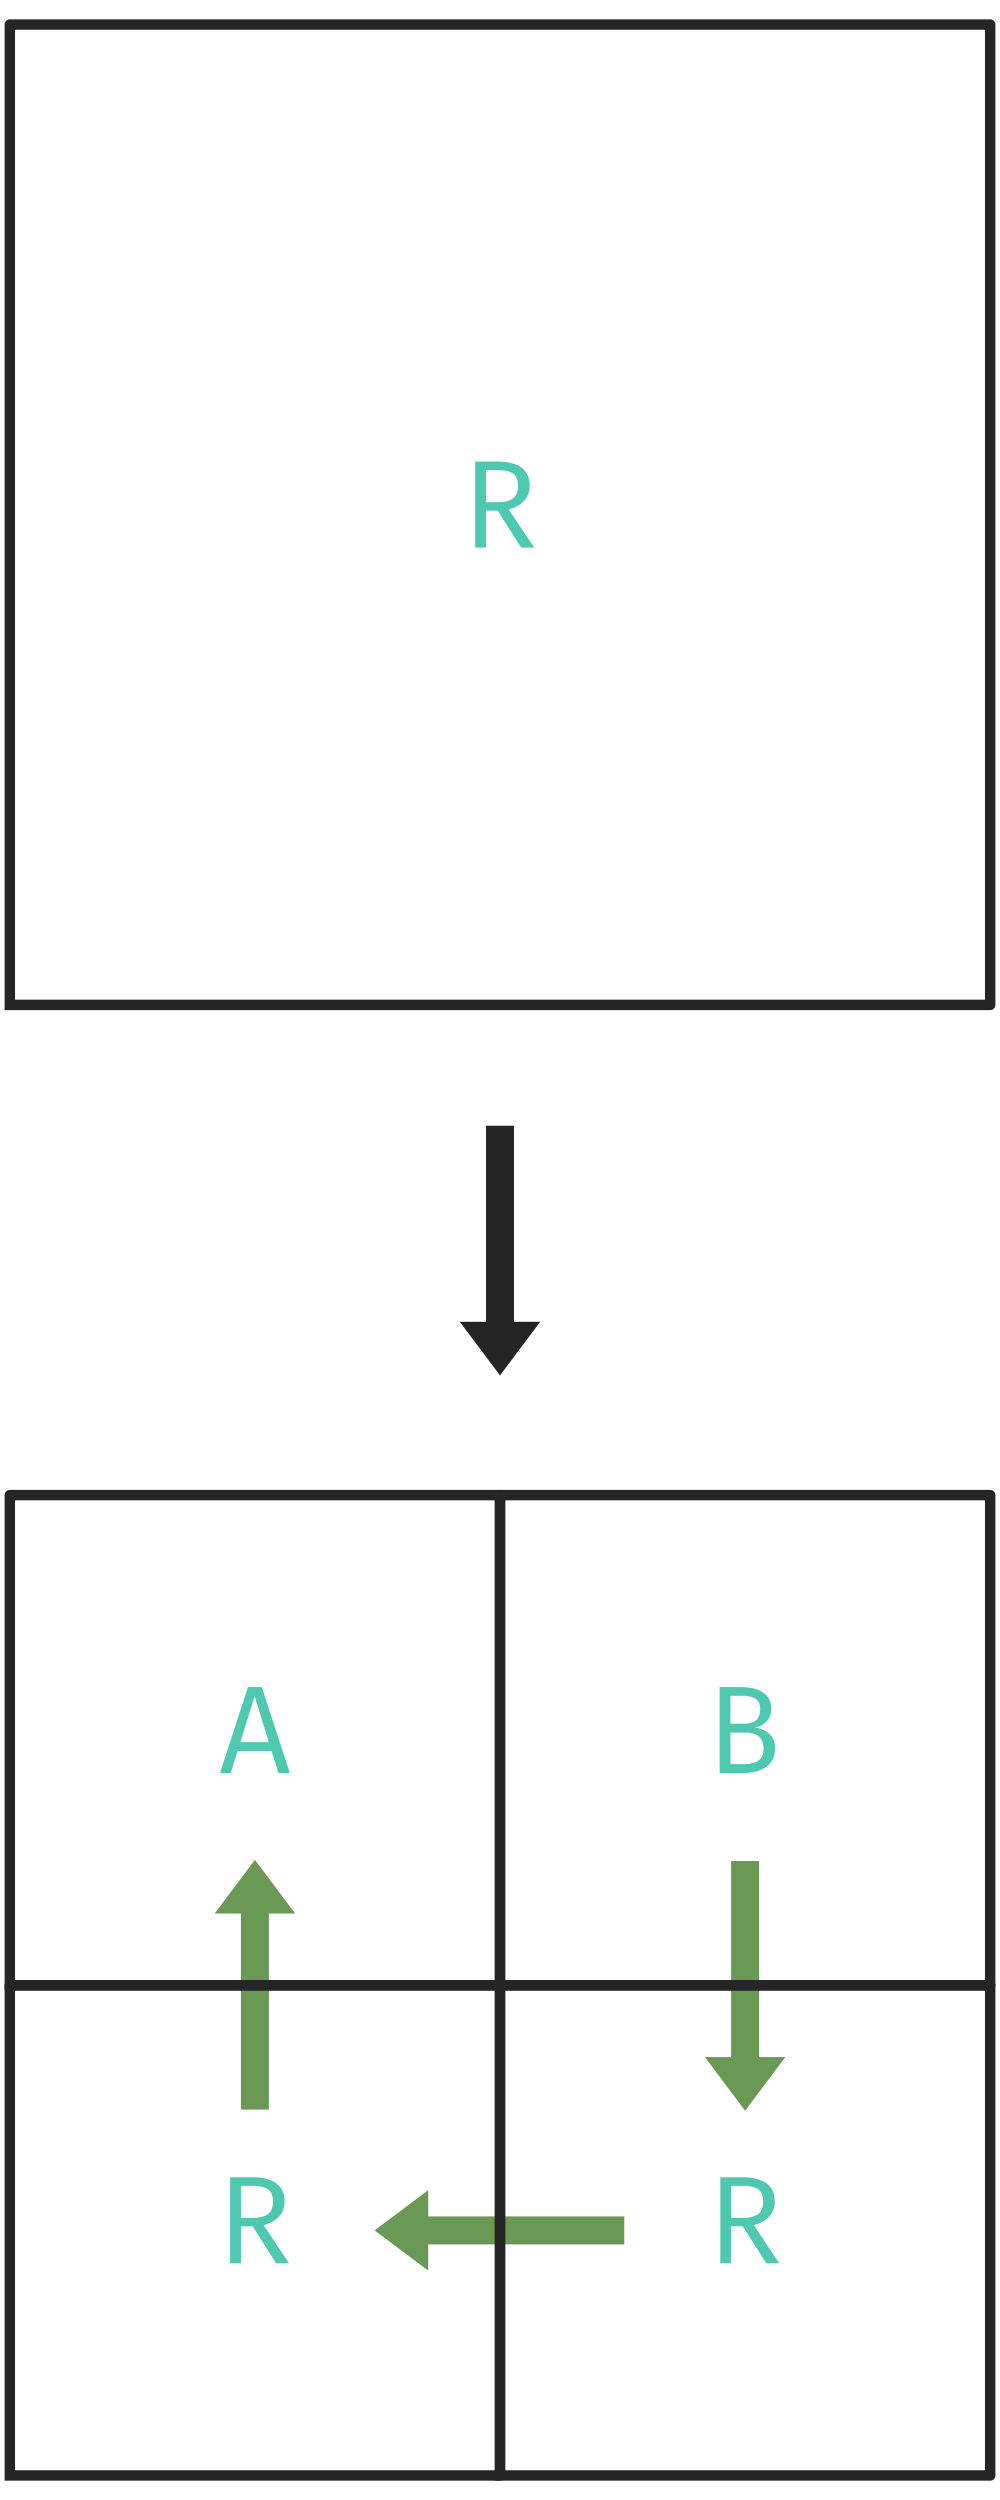
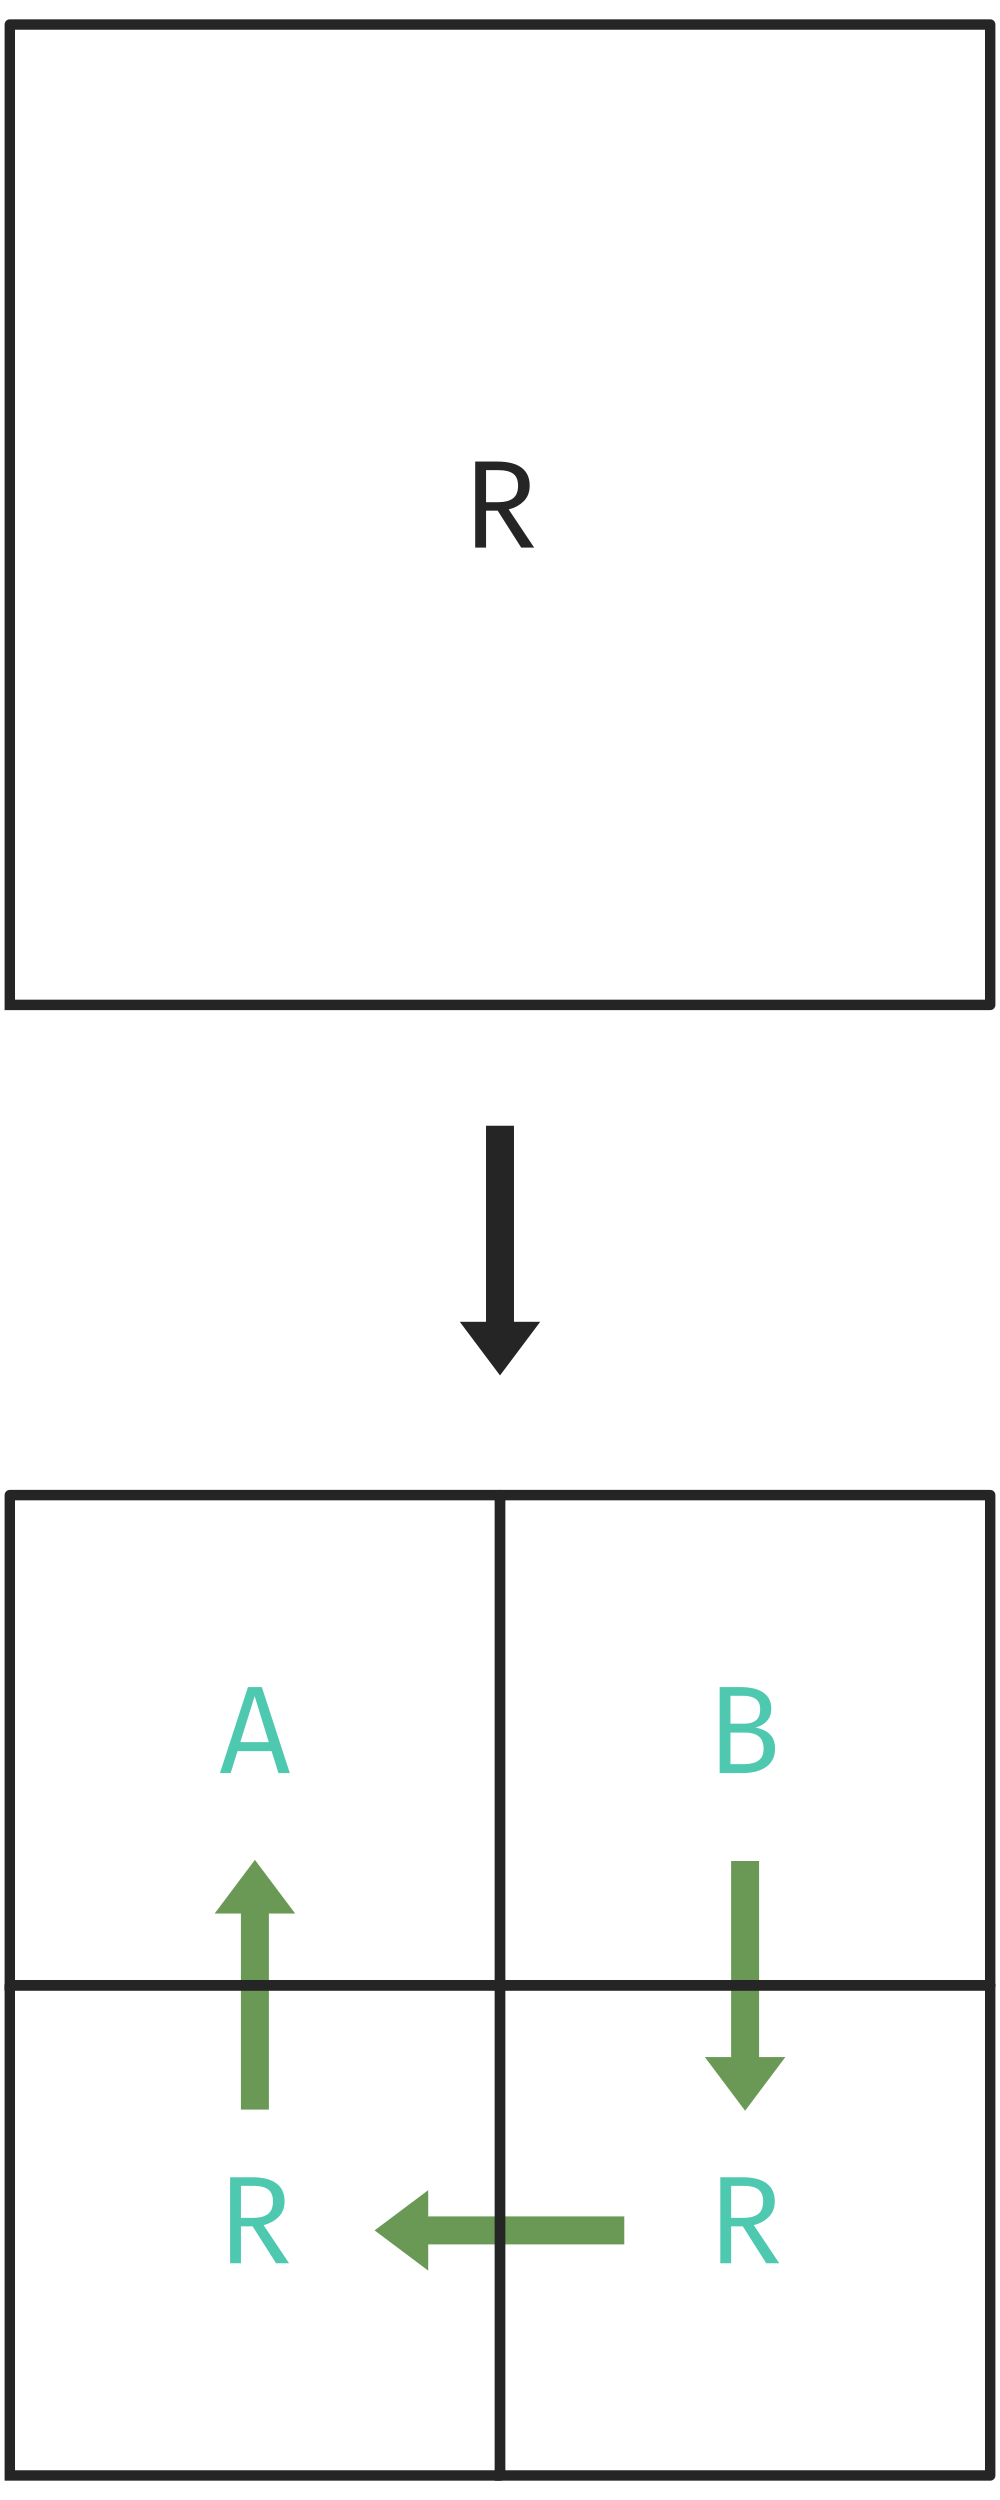
<svg xmlns="http://www.w3.org/2000/svg" xmlns:xlink="http://www.w3.org/1999/xlink" width="288pt" height="720pt" viewBox="0 0 288 720" version="1.1">
  <defs>
    <style type="text/css">*{stroke-linejoin: round; stroke-linecap: butt}</style>
  </defs>
  <g id="figure_1">
    <g id="patch_1">
      <path d="M 0 720  L 288 720  L 288 0  L 0 0  L 0 720  z " style="fill: none" />
    </g>
    <g id="axes_1">
      <g id="patch_2">
-         <path d="M 144 395.294  L 133.412 381.176  L 140.471 381.176  L 140.471 324.706  L 147.529 324.706  L 147.529 381.176  L 154.588 381.176  z " clip-path="url(#p51dcf36cd6)" style="fill: #252525; stroke: #252525; stroke-linejoin: miter" />
+         <path d="M 144 395.294  L 133.412 381.176  L 140.471 381.176  L 140.471 324.706  L 147.529 324.706  L 147.529 381.176  L 154.588 381.176  z " clip-path="url(#p1d34074422)" style="fill: #252525; stroke: #252525; stroke-linejoin: miter" />
      </g>
      <g id="patch_3">
-         <path d="M 214.588 607.059  L 204 592.941  L 211.059 592.941  L 211.059 536.471  L 218.118 536.471  L 218.118 592.941  L 225.176 592.941  z " clip-path="url(#p51dcf36cd6)" style="fill: #6a9955; stroke: #6a9955; stroke-linejoin: miter" />
+         <path d="M 214.588 607.059  L 204 592.941  L 211.059 592.941  L 211.059 536.471  L 218.118 536.471  L 218.118 592.941  L 225.176 592.941  z " clip-path="url(#p1d34074422)" style="fill: #6a9955; stroke: #6a9955; stroke-linejoin: miter" />
      </g>
      <g id="patch_4">
-         <path d="M 108.706 642.353  L 122.824 631.765  L 122.824 638.824  L 179.294 638.824  L 179.294 645.882  L 122.824 645.882  L 122.824 652.941  z " clip-path="url(#p51dcf36cd6)" style="fill: #6a9955; stroke: #6a9955; stroke-linejoin: miter" />
+         <path d="M 108.706 642.353  L 122.824 631.765  L 122.824 638.824  L 179.294 638.824  L 179.294 645.882  L 122.824 645.882  L 122.824 652.941  z " clip-path="url(#p1d34074422)" style="fill: #6a9955; stroke: #6a9955; stroke-linejoin: miter" />
      </g>
      <g id="patch_5">
-         <path d="M 73.412 536.471  L 84 550.588  L 76.941 550.588  L 76.941 607.059  L 69.882 607.059  L 69.882 550.588  L 62.824 550.588  z " clip-path="url(#p51dcf36cd6)" style="fill: #6a9955; stroke: #6a9955; stroke-linejoin: miter" />
+         <path d="M 73.412 536.471  L 84 550.588  L 76.941 550.588  L 76.941 607.059  L 69.882 607.059  L 69.882 550.588  L 62.824 550.588  z " clip-path="url(#p1d34074422)" style="fill: #6a9955; stroke: #6a9955; stroke-linejoin: miter" />
      </g>
      <g id="line2d_1">
-         <path d="M 2.824 289.412  L 285.176 289.412  L 285.176 7.059  L 2.824 7.059  L 2.824 289.412  " clip-path="url(#p51dcf36cd6)" style="fill: none; stroke: #252525; stroke-width: 3; stroke-linecap: square" />
+         <path d="M 2.824 289.412  L 285.176 289.412  L 285.176 7.059  L 2.824 7.059  L 2.824 289.412  " clip-path="url(#p1d34074422)" style="fill: none; stroke: #252525; stroke-width: 3; stroke-linecap: square" />
      </g>
      <g id="line2d_2">
-         <path d="M 2.824 712.941  L 144 712.941  L 144 571.765  L 2.824 571.765  L 2.824 712.941  " clip-path="url(#p51dcf36cd6)" style="fill: none; stroke: #252525; stroke-width: 3; stroke-linecap: square" />
+         <path d="M 2.824 712.941  L 144 712.941  L 144 571.765  L 2.824 571.765  L 2.824 712.941  " clip-path="url(#p1d34074422)" style="fill: none; stroke: #252525; stroke-width: 3; stroke-linecap: square" />
      </g>
      <g id="line2d_3">
-         <path d="M 144 712.941  L 285.176 712.941  L 285.176 571.765  L 144 571.765  L 144 712.941  " clip-path="url(#p51dcf36cd6)" style="fill: none; stroke: #252525; stroke-width: 3; stroke-linecap: square" />
+         <path d="M 144 712.941  L 285.176 712.941  L 285.176 571.765  L 144 571.765  L 144 712.941  " clip-path="url(#p1d34074422)" style="fill: none; stroke: #252525; stroke-width: 3; stroke-linecap: square" />
      </g>
      <g id="line2d_4">
-         <path d="M 144 571.765  L 285.176 571.765  L 285.176 430.588  L 144 430.588  L 144 571.765  " clip-path="url(#p51dcf36cd6)" style="fill: none; stroke: #252525; stroke-width: 3; stroke-linecap: square" />
+         <path d="M 144 571.765  L 285.176 571.765  L 285.176 430.588  L 144 430.588  L 144 571.765  " clip-path="url(#p1d34074422)" style="fill: none; stroke: #252525; stroke-width: 3; stroke-linecap: square" />
      </g>
      <g id="line2d_5">
-         <path d="M 2.824 571.765  L 144 571.765  L 144 430.588  L 2.824 430.588  L 2.824 571.765  " clip-path="url(#p51dcf36cd6)" style="fill: none; stroke: #252525; stroke-width: 3; stroke-linecap: square" />
+         <path d="M 2.824 571.765  L 144 571.765  L 144 430.588  L 2.824 430.588  L 2.824 571.765  " clip-path="url(#p1d34074422)" style="fill: none; stroke: #252525; stroke-width: 3; stroke-linecap: square" />
      </g>
      <g id="text_1">
-         <g style="fill: #4ec9b0" transform="translate(133.2 157.7106)scale(0.36 -0.36)">
+         <g style="fill: #252525" transform="translate(133.2 157.7106)scale(0.36 -0.36)">
          <defs>
            <path id="FiraCode-Regular-52" d="M 3440 3171  Q 3440 2675 3129 2369  Q 2819 2064 2365 1955  L 3670 0  L 3005 0  L 1802 1891  L 1206 1891  L 1206 0  L 650 0  L 650 4406  L 1782 4406  Q 2598 4406 3019 4094  Q 3440 3782 3440 3171  z M 2845 3171  Q 2845 3594 2600 3779  Q 2355 3965 1846 3965  L 1206 3965  L 1206 2326  L 1846 2326  Q 2320 2326 2582 2520  Q 2845 2714 2845 3171  z " transform="scale(0.015625)" />
          </defs>
          <use xlink:href="#FiraCode-Regular-52" />
        </g>
      </g>
      <g id="text_2">
        <g style="fill: #4ec9b0" transform="translate(62.61176 651.8283)scale(0.36 -0.36)">
          <use xlink:href="#FiraCode-Regular-52" />
        </g>
      </g>
      <g id="text_3">
        <g style="fill: #4ec9b0" transform="translate(203.7882 651.8283)scale(0.36 -0.36)">
          <use xlink:href="#FiraCode-Regular-52" />
        </g>
      </g>
      <g id="text_4">
        <g style="fill: #4ec9b0" transform="translate(203.7882 510.6518)scale(0.36 -0.36)">
          <defs>
            <path id="FiraCode-Regular-42" d="M 3453 1258  Q 3453 896 3310 654  Q 3168 413 2929 269  Q 2691 125 2398 62  Q 2106 0 1802 0  L 618 0  L 618 4406  L 1702 4406  Q 1990 4406 2268 4353  Q 2547 4301 2771 4174  Q 2995 4048 3128 3833  Q 3261 3619 3261 3296  Q 3261 3011 3144 2814  Q 3027 2618 2840 2499  Q 2653 2381 2442 2333  Q 2685 2291 2917 2180  Q 3149 2070 3301 1849  Q 3453 1629 3453 1258  z M 2691 3267  Q 2691 3642 2459 3800  Q 2227 3958 1827 3958  L 1171 3958  L 1171 2531  L 1882 2531  Q 2272 2531 2481 2705  Q 2691 2880 2691 3267  z M 2867 1238  Q 2867 1571 2737 1752  Q 2608 1933 2393 2003  Q 2179 2074 1923 2074  L 1171 2074  L 1171 458  L 1898 458  Q 2115 458 2339 517  Q 2563 576 2715 744  Q 2867 912 2867 1238  z " transform="scale(0.015625)" />
          </defs>
          <use xlink:href="#FiraCode-Regular-42" />
        </g>
      </g>
      <g id="text_5">
        <g style="fill: #4ec9b0" transform="translate(62.61176 510.6518)scale(0.36 -0.36)">
          <defs>
            <path id="FiraCode-Regular-41" d="M 2774 1123  L 1030 1123  L 678 0  L 131 0  L 1565 4406  L 2275 4406  L 3709 0  L 3126 0  L 2774 1123  z M 1174 1584  L 2630 1584  L 1907 3939  L 1174 1584  z " transform="scale(0.015625)" />
          </defs>
          <use xlink:href="#FiraCode-Regular-41" />
        </g>
      </g>
    </g>
  </g>
  <defs>
-     <clipPath id="p51dcf36cd6">
+     <clipPath id="p1d34074422">
      <rect x="0" y="4.235" width="288" height="711.529" />
    </clipPath>
  </defs>
</svg>
